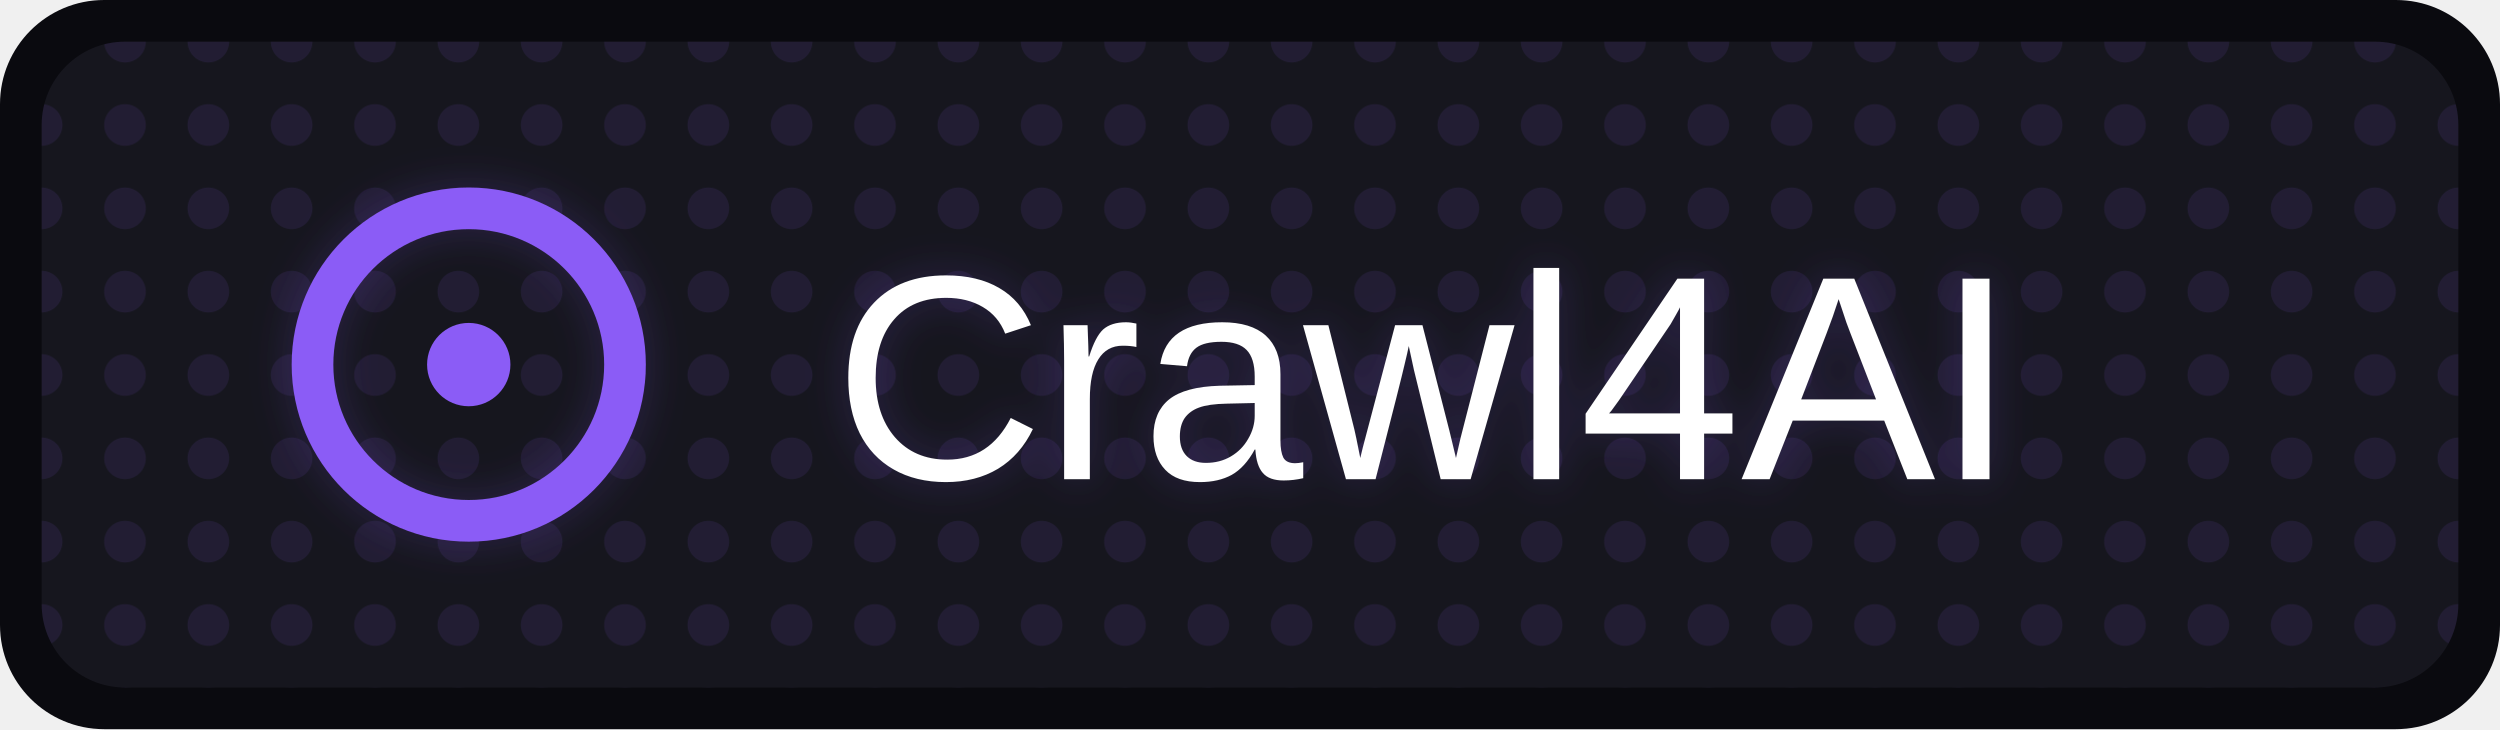
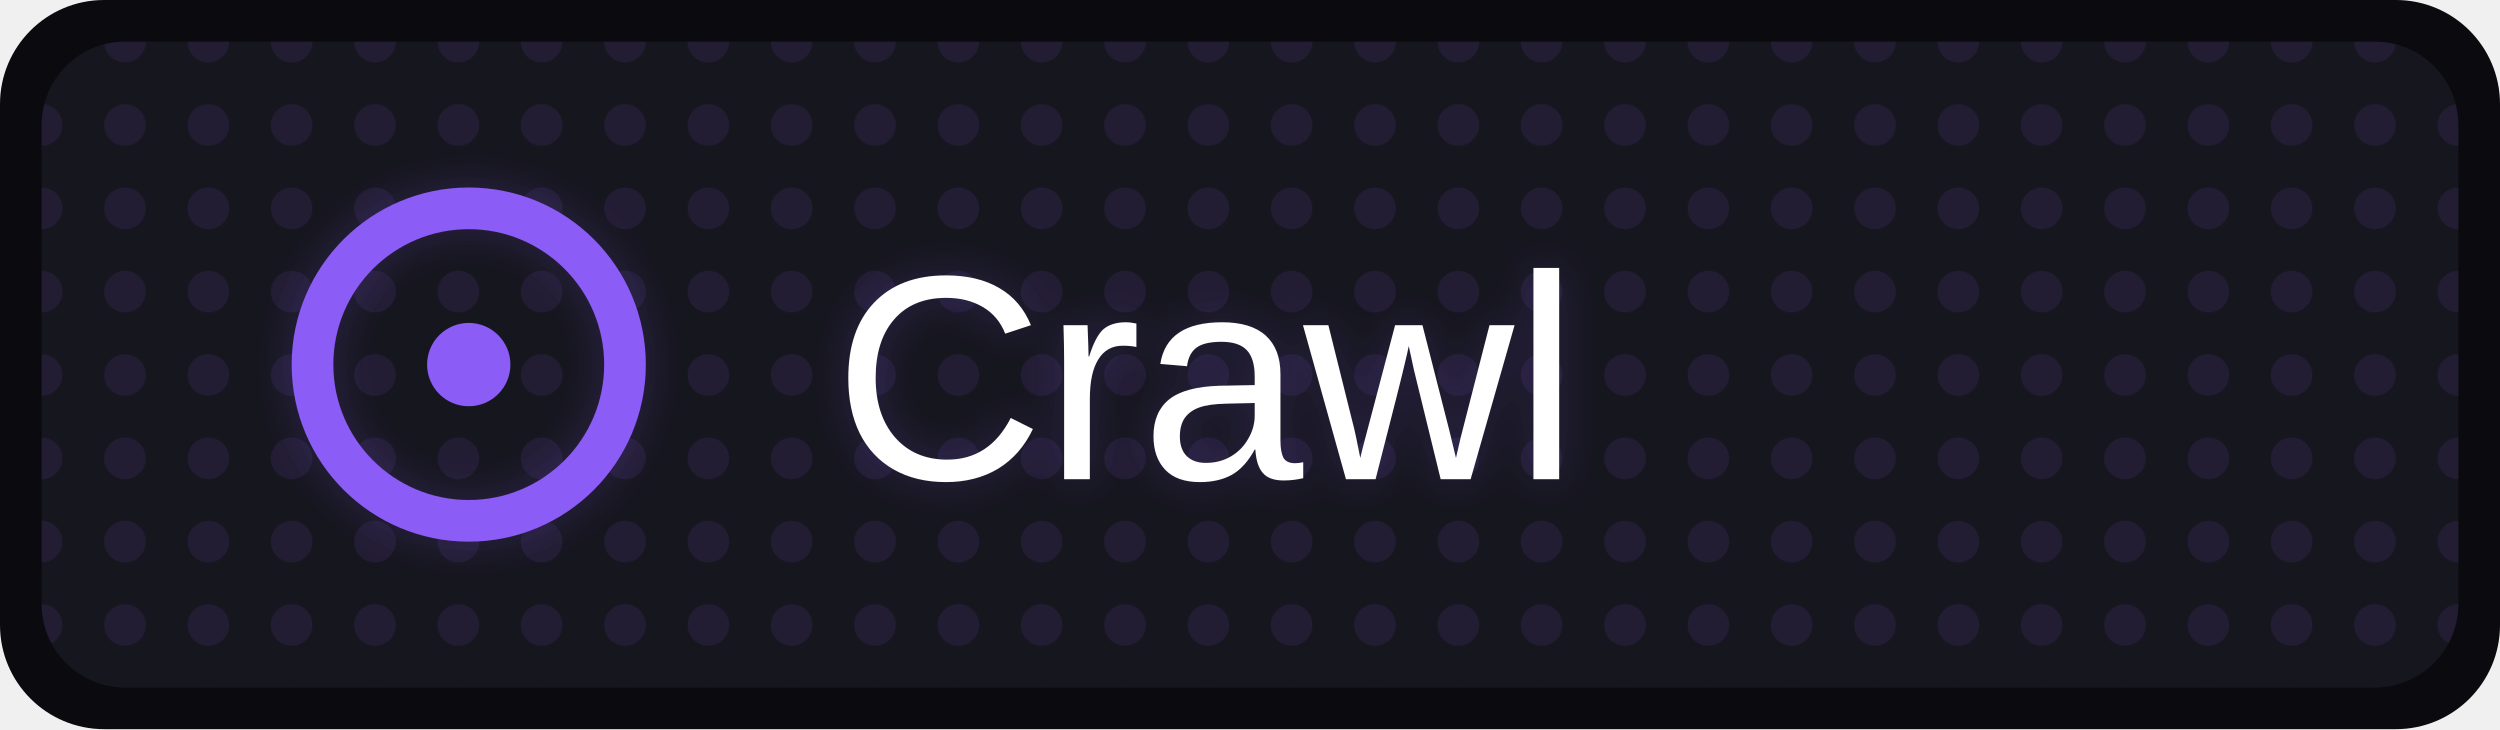
<svg xmlns="http://www.w3.org/2000/svg" width="120" height="35" viewBox="0 0 120 35">
  <g>
    <defs>
      <pattern id="halftoneDark" width="4" height="4" patternUnits="userSpaceOnUse">
        <circle cx="2" cy="2" r="1" fill="#8B5CF6" opacity="0.1" />
      </pattern>
      <filter id="neonGlow" x="-20%" y="-20%" width="140%" height="140%">
        <feGaussianBlur stdDeviation="1" result="blur" />
        <feFlood flood-color="#8B5CF6" flood-opacity="0.2" />
        <feComposite in2="blur" operator="in" />
        <feMerge>
          <feMergeNode />
          <feMergeNode in="SourceGraphic" />
        </feMerge>
      </filter>
    </defs>
    <rect width="120" height="35" rx="5" fill="#0A0A0F" />
    <rect x="2" y="2" width="116" height="31" rx="4" fill="#16161E" />
    <rect x="2" y="2" width="116" height="31" rx="4" fill="url(#halftoneDark)" />
    <path d="M30 17.5 a7.5 7.5 0 1 1 -15 0 a7.5 7.5 0 1 1 15 0" fill="none" stroke="#8B5CF6" stroke-width="2" filter="url(#neonGlow)" />
    <path d="M18 17.5 L27 17.5" stroke="#8B5CF6" stroke-width="2" filter="url(#neonGlow)" />
    <circle cx="22.5" cy="17.5" r="2" fill="#8B5CF6" />
-     <text x="40" y="23" fill="#fff" font-family="Arial, sans-serif" font-weight="500" font-size="14" filter="url(#neonGlow)">Crawl4AI</text>
+     <text x="40" y="23" fill="#fff" font-family="Arial, sans-serif" font-weight="500" font-size="14" filter="url(#neonGlow)">Crawl</text>
  </g>
</svg>
